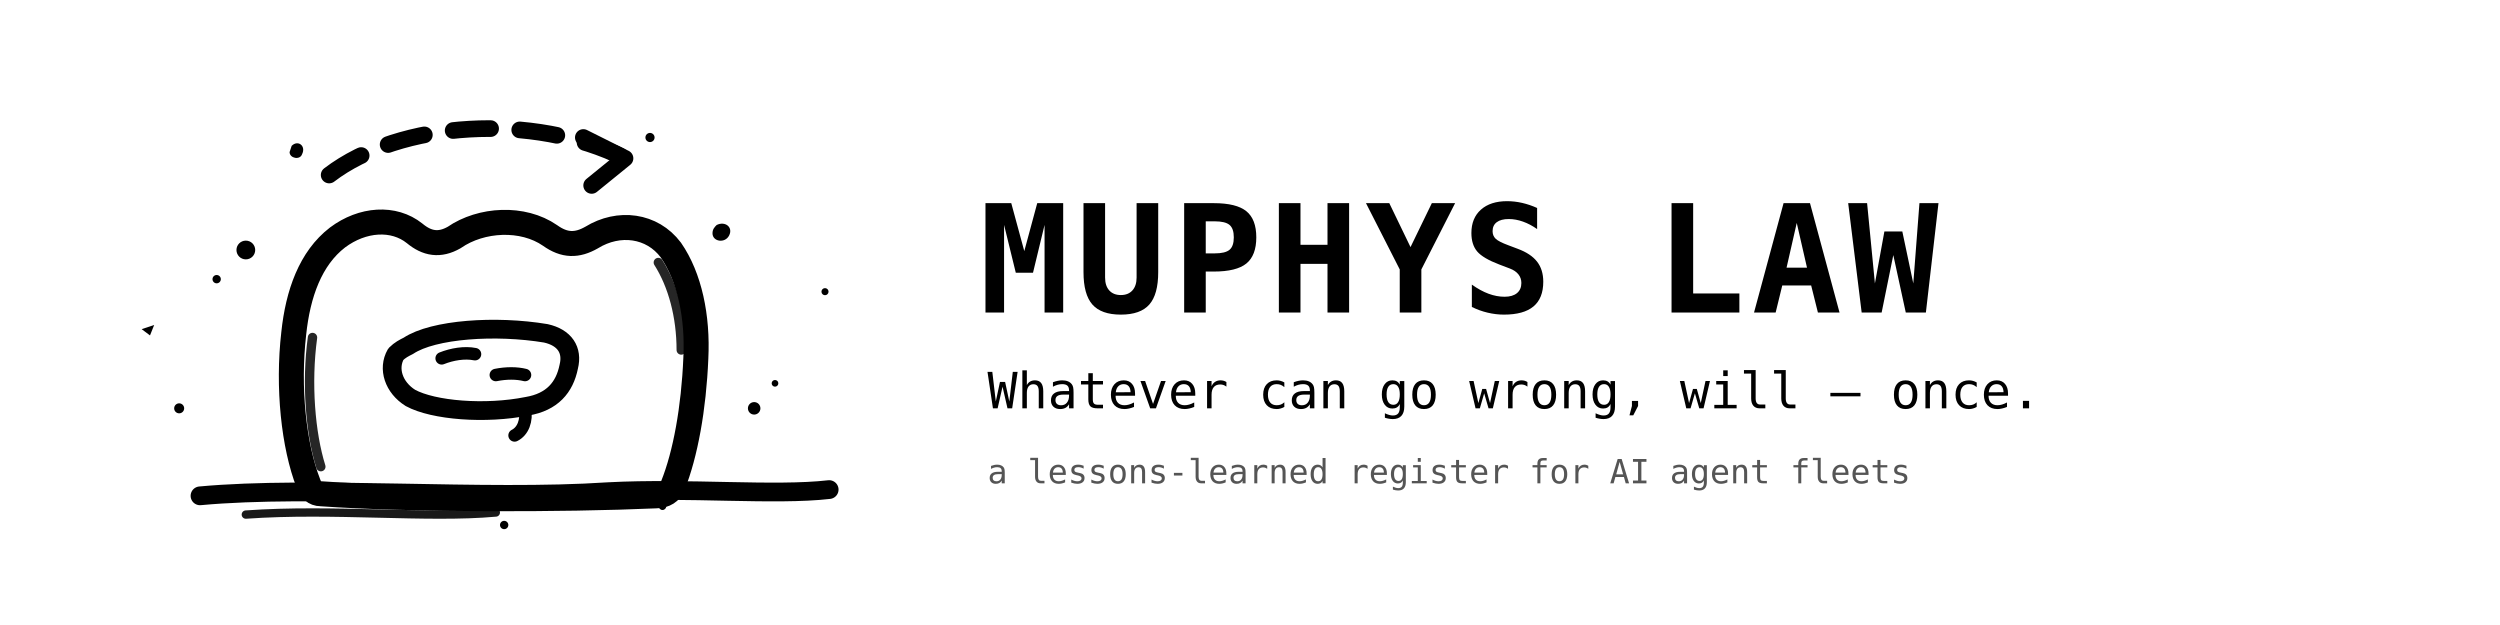
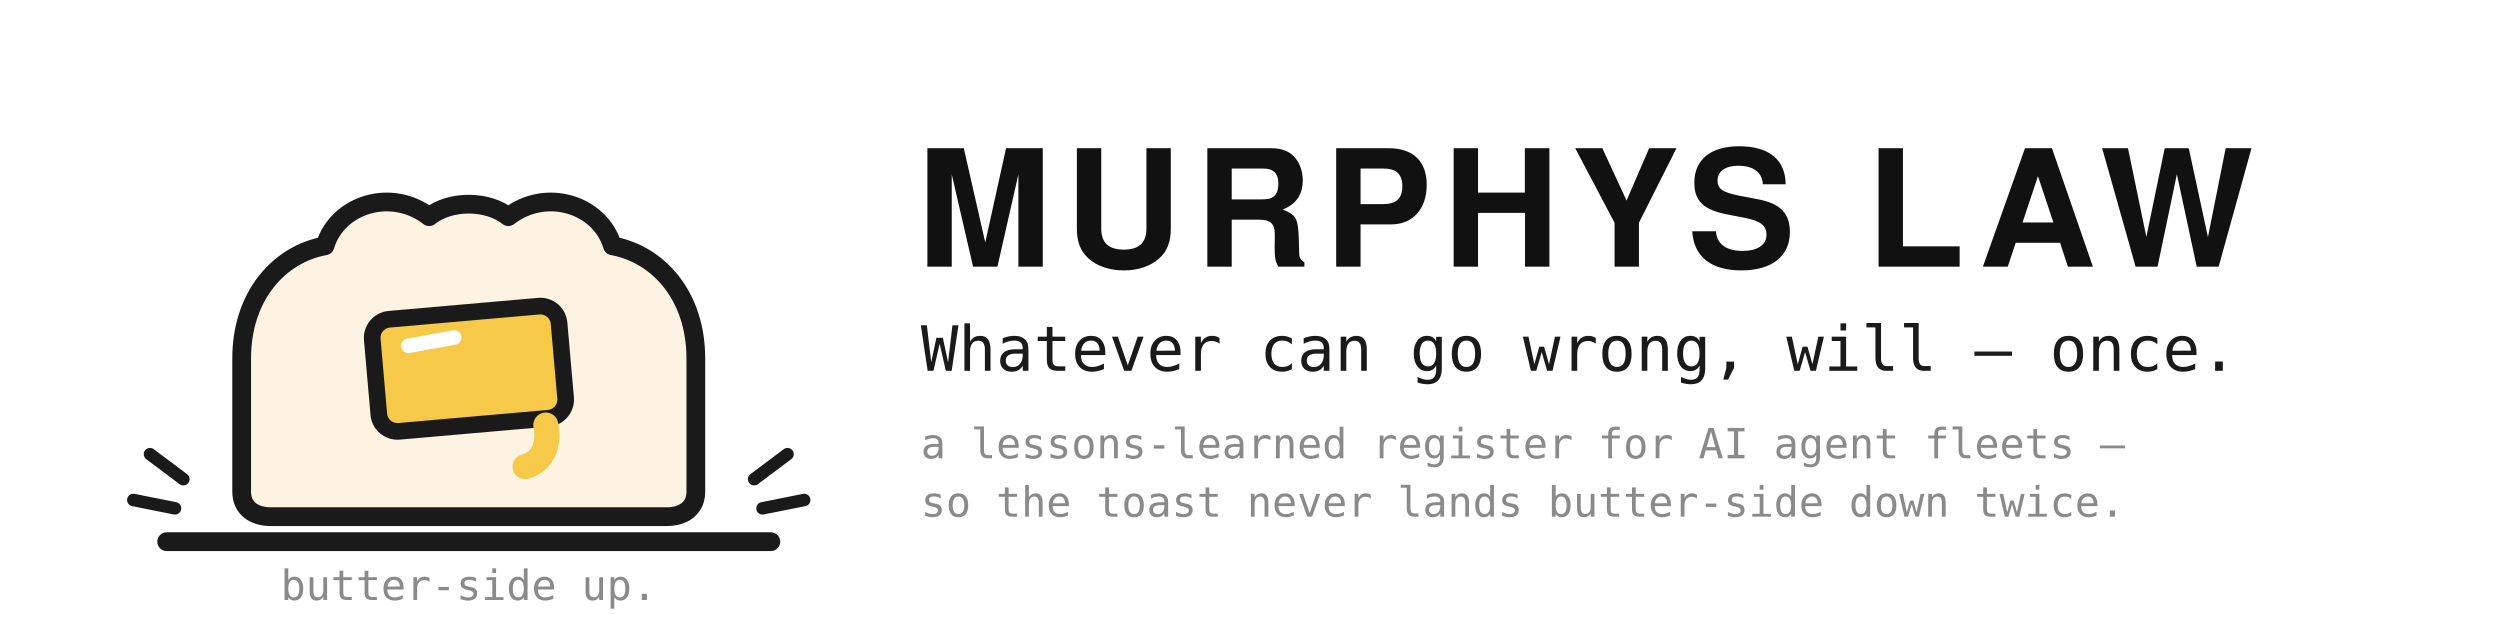
- <svg xmlns="http://www.w3.org/2000/svg" viewBox="0 0 1200 300" role="img" aria-label="Muphys Law — a hand-drawn slice of toast, landed butter-side up. Whatever can go wrong, will — once.">
+ <svg xmlns="http://www.w3.org/2000/svg" viewBox="0 0 1200 300" font-family="Helvetica Neue, Helvetica, Arial, sans-serif" role="img" aria-label="Murphys Law — a slice of toast that survived the flip and landed butter-side up. Whatever can go wrong, will — once.">
  <rect width="1200" height="300" fill="#ffffff" />
-   <g stroke="#000000" fill="none" stroke-linecap="round" stroke-linejoin="round">
-     <path d="M 96 238 C 150 233, 232 240, 292 236 C 330 234, 372 238, 398 235" stroke-width="9" />
-     <path d="M 118 247 C 160 244, 205 249, 238 246" stroke-width="4" opacity="0.9" />
-     <path d="M 148 232              C 141 214, 138 186, 141 160              C 143 141, 149 124, 162 114              C 174 105, 189 104, 199 112              C 205 117, 211 118, 218 114              C 231 105, 251 104, 264 113              C 271 118, 277 118, 284 114              C 297 106, 313 108, 322 120              C 331 133, 335 152, 334 172              C 333 196, 329 218, 323 233              C 322 236, 319 238, 315 238              C 270 240, 196 240, 154 237              C 151 237, 149 235, 148 232 Z" stroke-width="12" />
-     <path d="M 154 224 C 149 208, 147 184, 150 162" stroke-width="4.5" opacity="0.85" />
-     <path d="M 316 126 C 323 137, 327 152, 327 168" stroke-width="4.5" opacity="0.85" />
-     <path d="M 196 166              C 208 158, 238 156, 262 160              C 271 162, 275 168, 273 176              C 271 186, 265 193, 253 195              C 233 199, 208 197, 197 191              C 189 186, 186 177, 190 170              C 192 168, 194 167, 196 166 Z" stroke-width="9" />
-     <path d="M 252 196 C 253 202, 251 207, 247 209" stroke-width="6" />
-     <path d="M 212 172 C 217 170, 223 169, 228 170" stroke-width="6" />
-     <path d="M 238 180 C 243 179, 248 179, 252 180" stroke-width="6" />
-     <path d="M 158 84 C 192 58, 256 54, 300 76" stroke-width="8" stroke-dasharray="18 14" />
-     <path d="M 300 76 l -20 -10 M 300 76 l -16 13" stroke-width="8" />
+   <path d="M 116 236            L 116 172            C 116 142, 134 122, 156 118            C 162 98, 188 90, 206 104            C 216 96, 234 96, 244 104            C 262 90, 288 98, 294 118            C 316 122, 334 142, 334 172            L 334 236            C 334 244, 328 248, 320 248            L 130 248            C 122 248, 116 244, 116 236 Z" fill="#FDF3E3" stroke="#1a1a1a" stroke-width="9" stroke-linejoin="round" />
+   <g transform="rotate(-5 225 176)">
+     <rect x="180" y="150" width="90" height="54" rx="9" fill="#F7C948" stroke="#1a1a1a" stroke-width="8" />
  </g>
-   <g fill="#000000">
-     <circle cx="118" cy="120" r="4.5" />
-     <circle cx="104" cy="134" r="2" />
-     <path d="M 344 108 c 4 -2, 8 1, 6 5 c -2 4, -8 3, -8 -1 c 0 -2, 1 -3, 2 -4 Z" />
-     <circle cx="362" cy="196" r="3" />
-     <circle cx="372" cy="184" r="1.6" />
-     <circle cx="86" cy="196" r="2.4" />
-     <path d="M 140 70 c 3 -3, 7 0, 5 4 c -1 3, -6 2, -6 -1 Z" />
-     <circle cx="312" cy="66" r="2.2" />
-     <circle cx="242" cy="252" r="2" />
-     <circle cx="318" cy="243" r="1.8" />
-     <path d="M 68 158 l 6 -2 l -2 5 Z" />
-     <circle cx="396" cy="140" r="1.7" />
-   </g>
-   <g font-family="ui-monospace, SFMono-Regular, Menlo, Consolas, monospace" fill="#000000">
-     <text x="470" y="150" font-size="72" font-weight="700" letter-spacing="3">MUPHYS LAW</text>
-     <text x="474" y="196" font-size="24" fill="#000000">Whatever can go wrong, will — once.</text>
-     <text x="474" y="232" font-size="16" fill="#555555">a lessons-learned register for AI agent fleets</text>
-   </g>
+   <path d="M 262 204 C 264 214, 260 222, 252 224" fill="none" stroke="#F7C948" stroke-width="12" stroke-linecap="round" />
+   <path d="M 196 166 l 22 -4" stroke="#ffffff" stroke-width="7" stroke-linecap="round" />
+   <path d="M 80 260 L 370 260" stroke="#1a1a1a" stroke-width="9" stroke-linecap="round" />
+   <path d="M 88 230 l -16 -12 M 84 244 l -20 -4" stroke="#1a1a1a" stroke-width="6" stroke-linecap="round" />
+   <path d="M 362 230 l 16 -12 M 366 244 l 20 -4" stroke="#1a1a1a" stroke-width="6" stroke-linecap="round" />
+   <text x="225" y="288" font-size="20" fill="#8a8a8a" text-anchor="middle" font-family="Menlo, monospace">butter-side up.</text>
+   <text x="440" y="128" font-size="78" font-weight="800" letter-spacing="6" fill="#111">MURPHYS LAW</text>
+   <text x="442" y="178" font-size="30" fill="#1a1a1a" font-family="Menlo, monospace">Whatever can go wrong, will — once.</text>
+   <text x="442" y="220" font-size="20" fill="#8a8a8a" font-family="Menlo, monospace">a lessons-learned register for AI agent fleets —</text>
+   <text x="442" y="248" font-size="20" fill="#8a8a8a" font-family="Menlo, monospace">so the toast never lands butter-side down twice.</text>
</svg>
